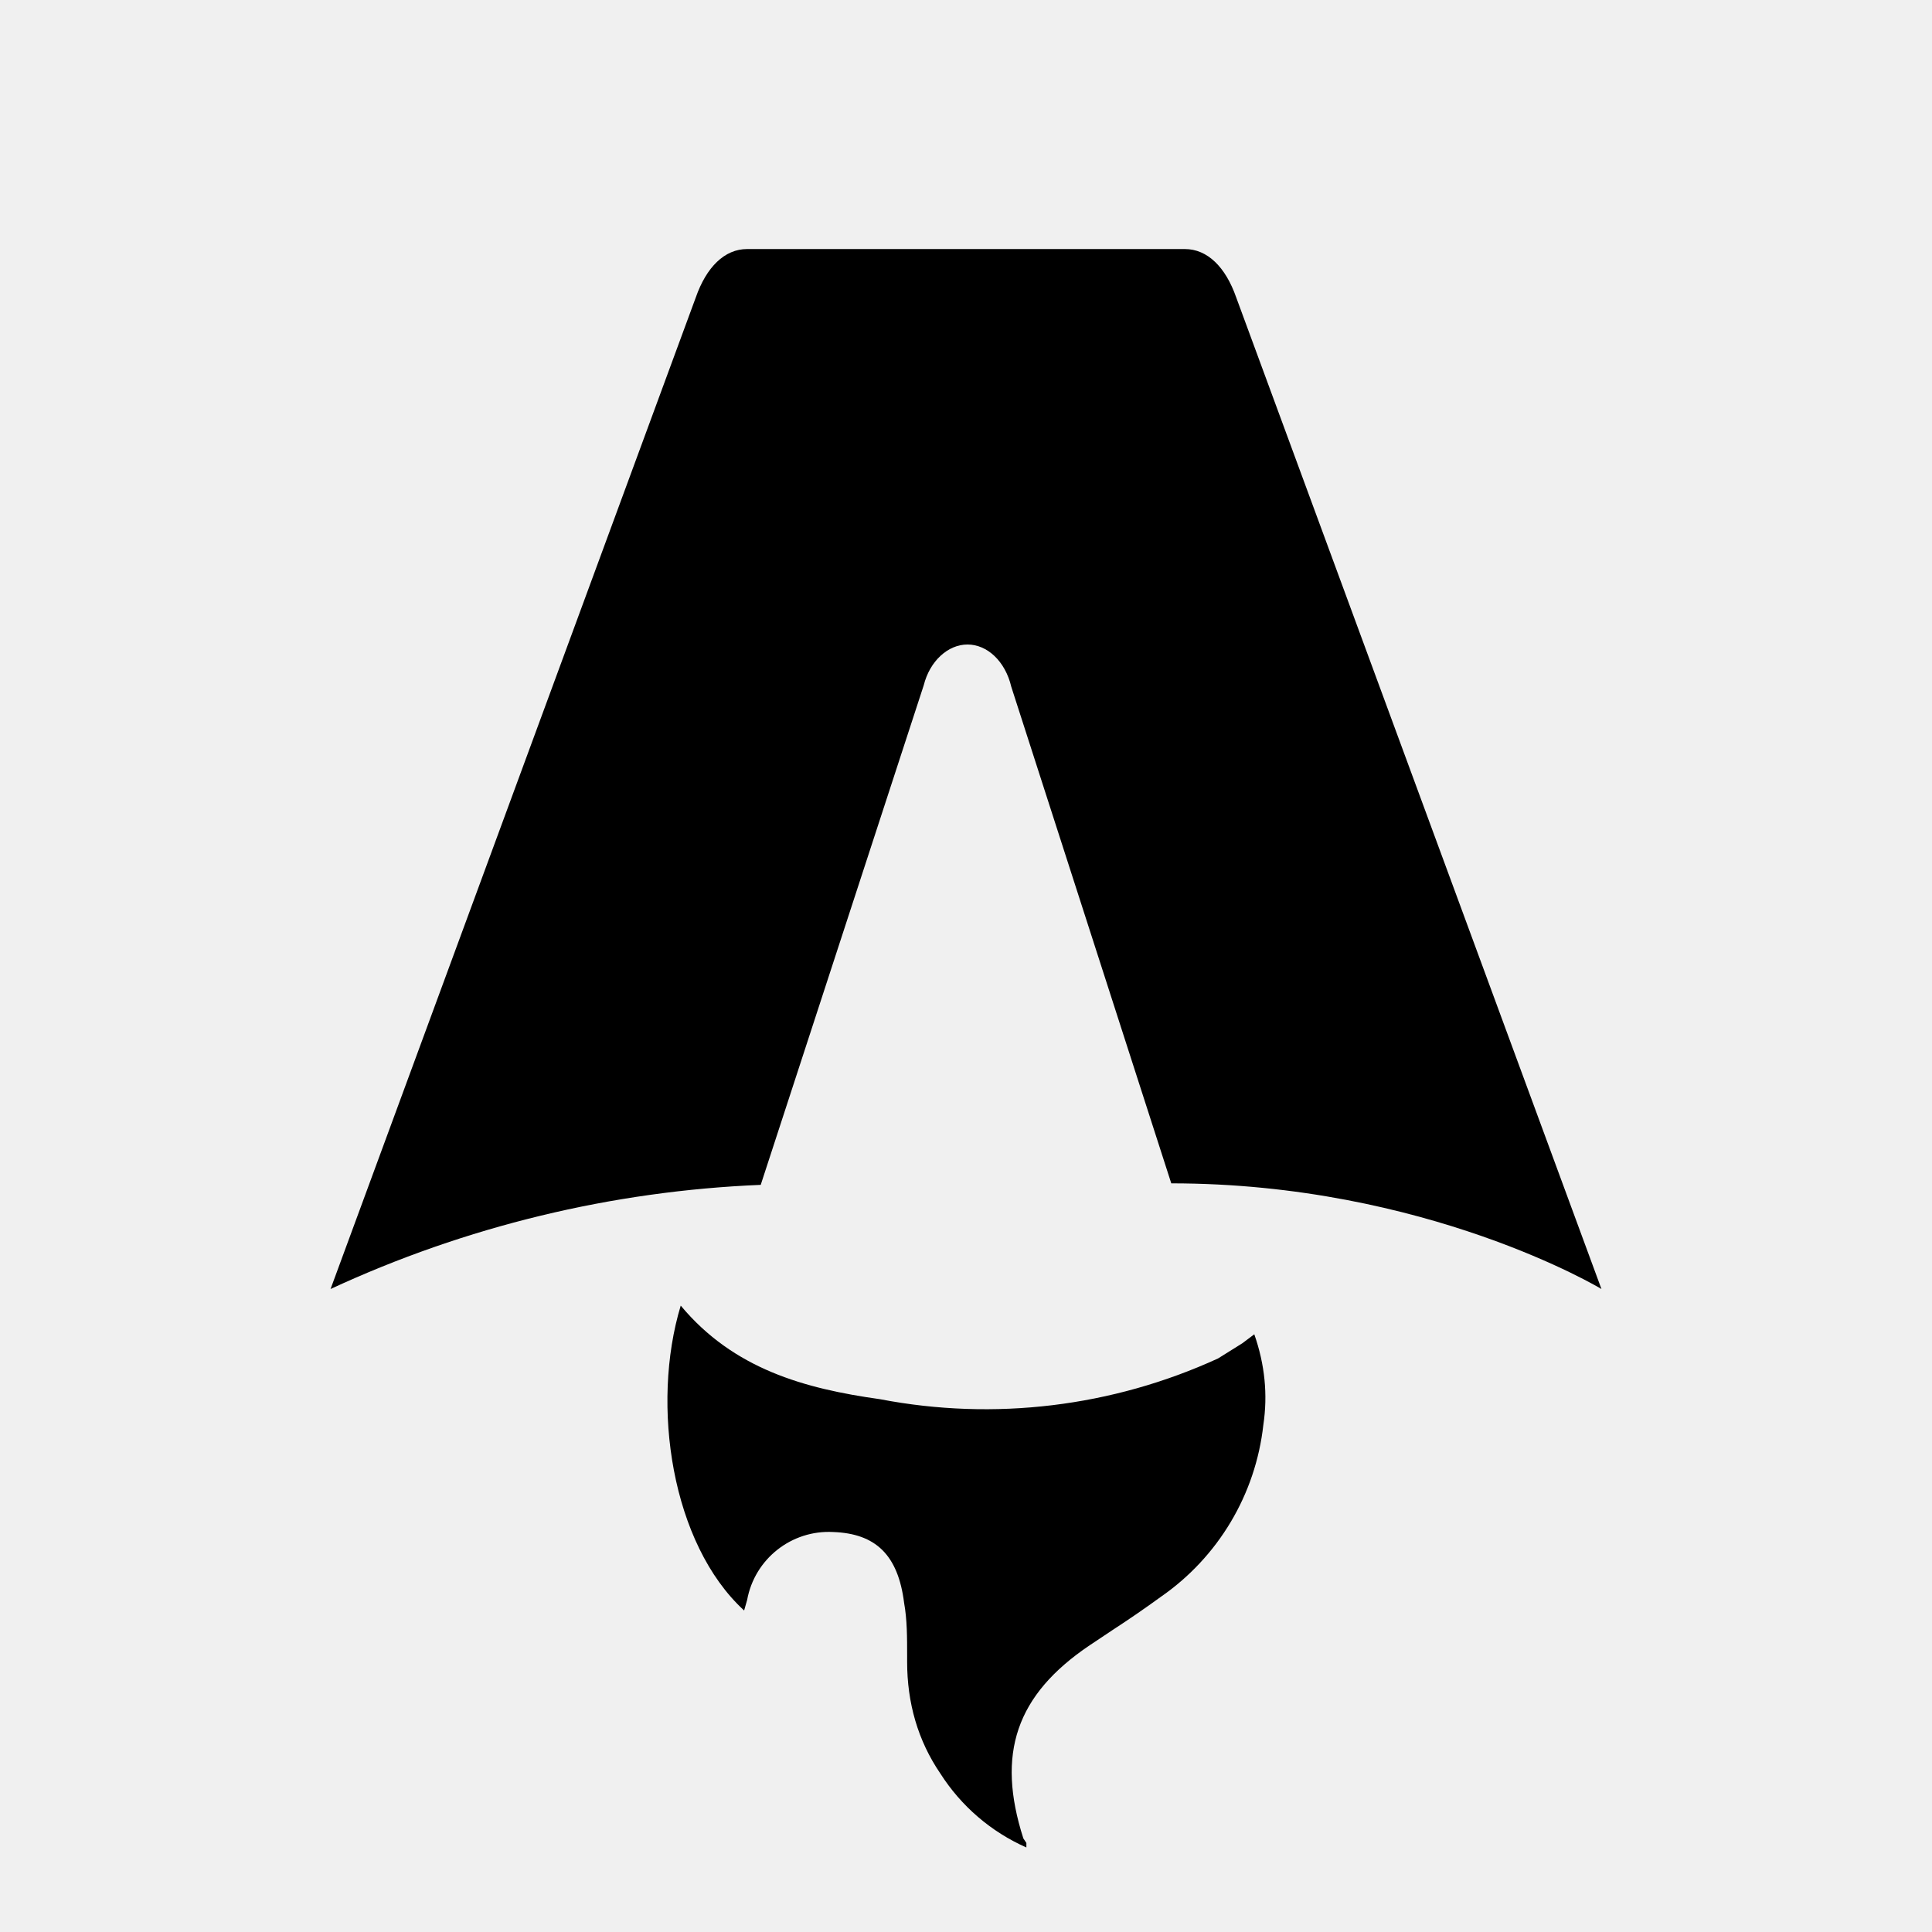
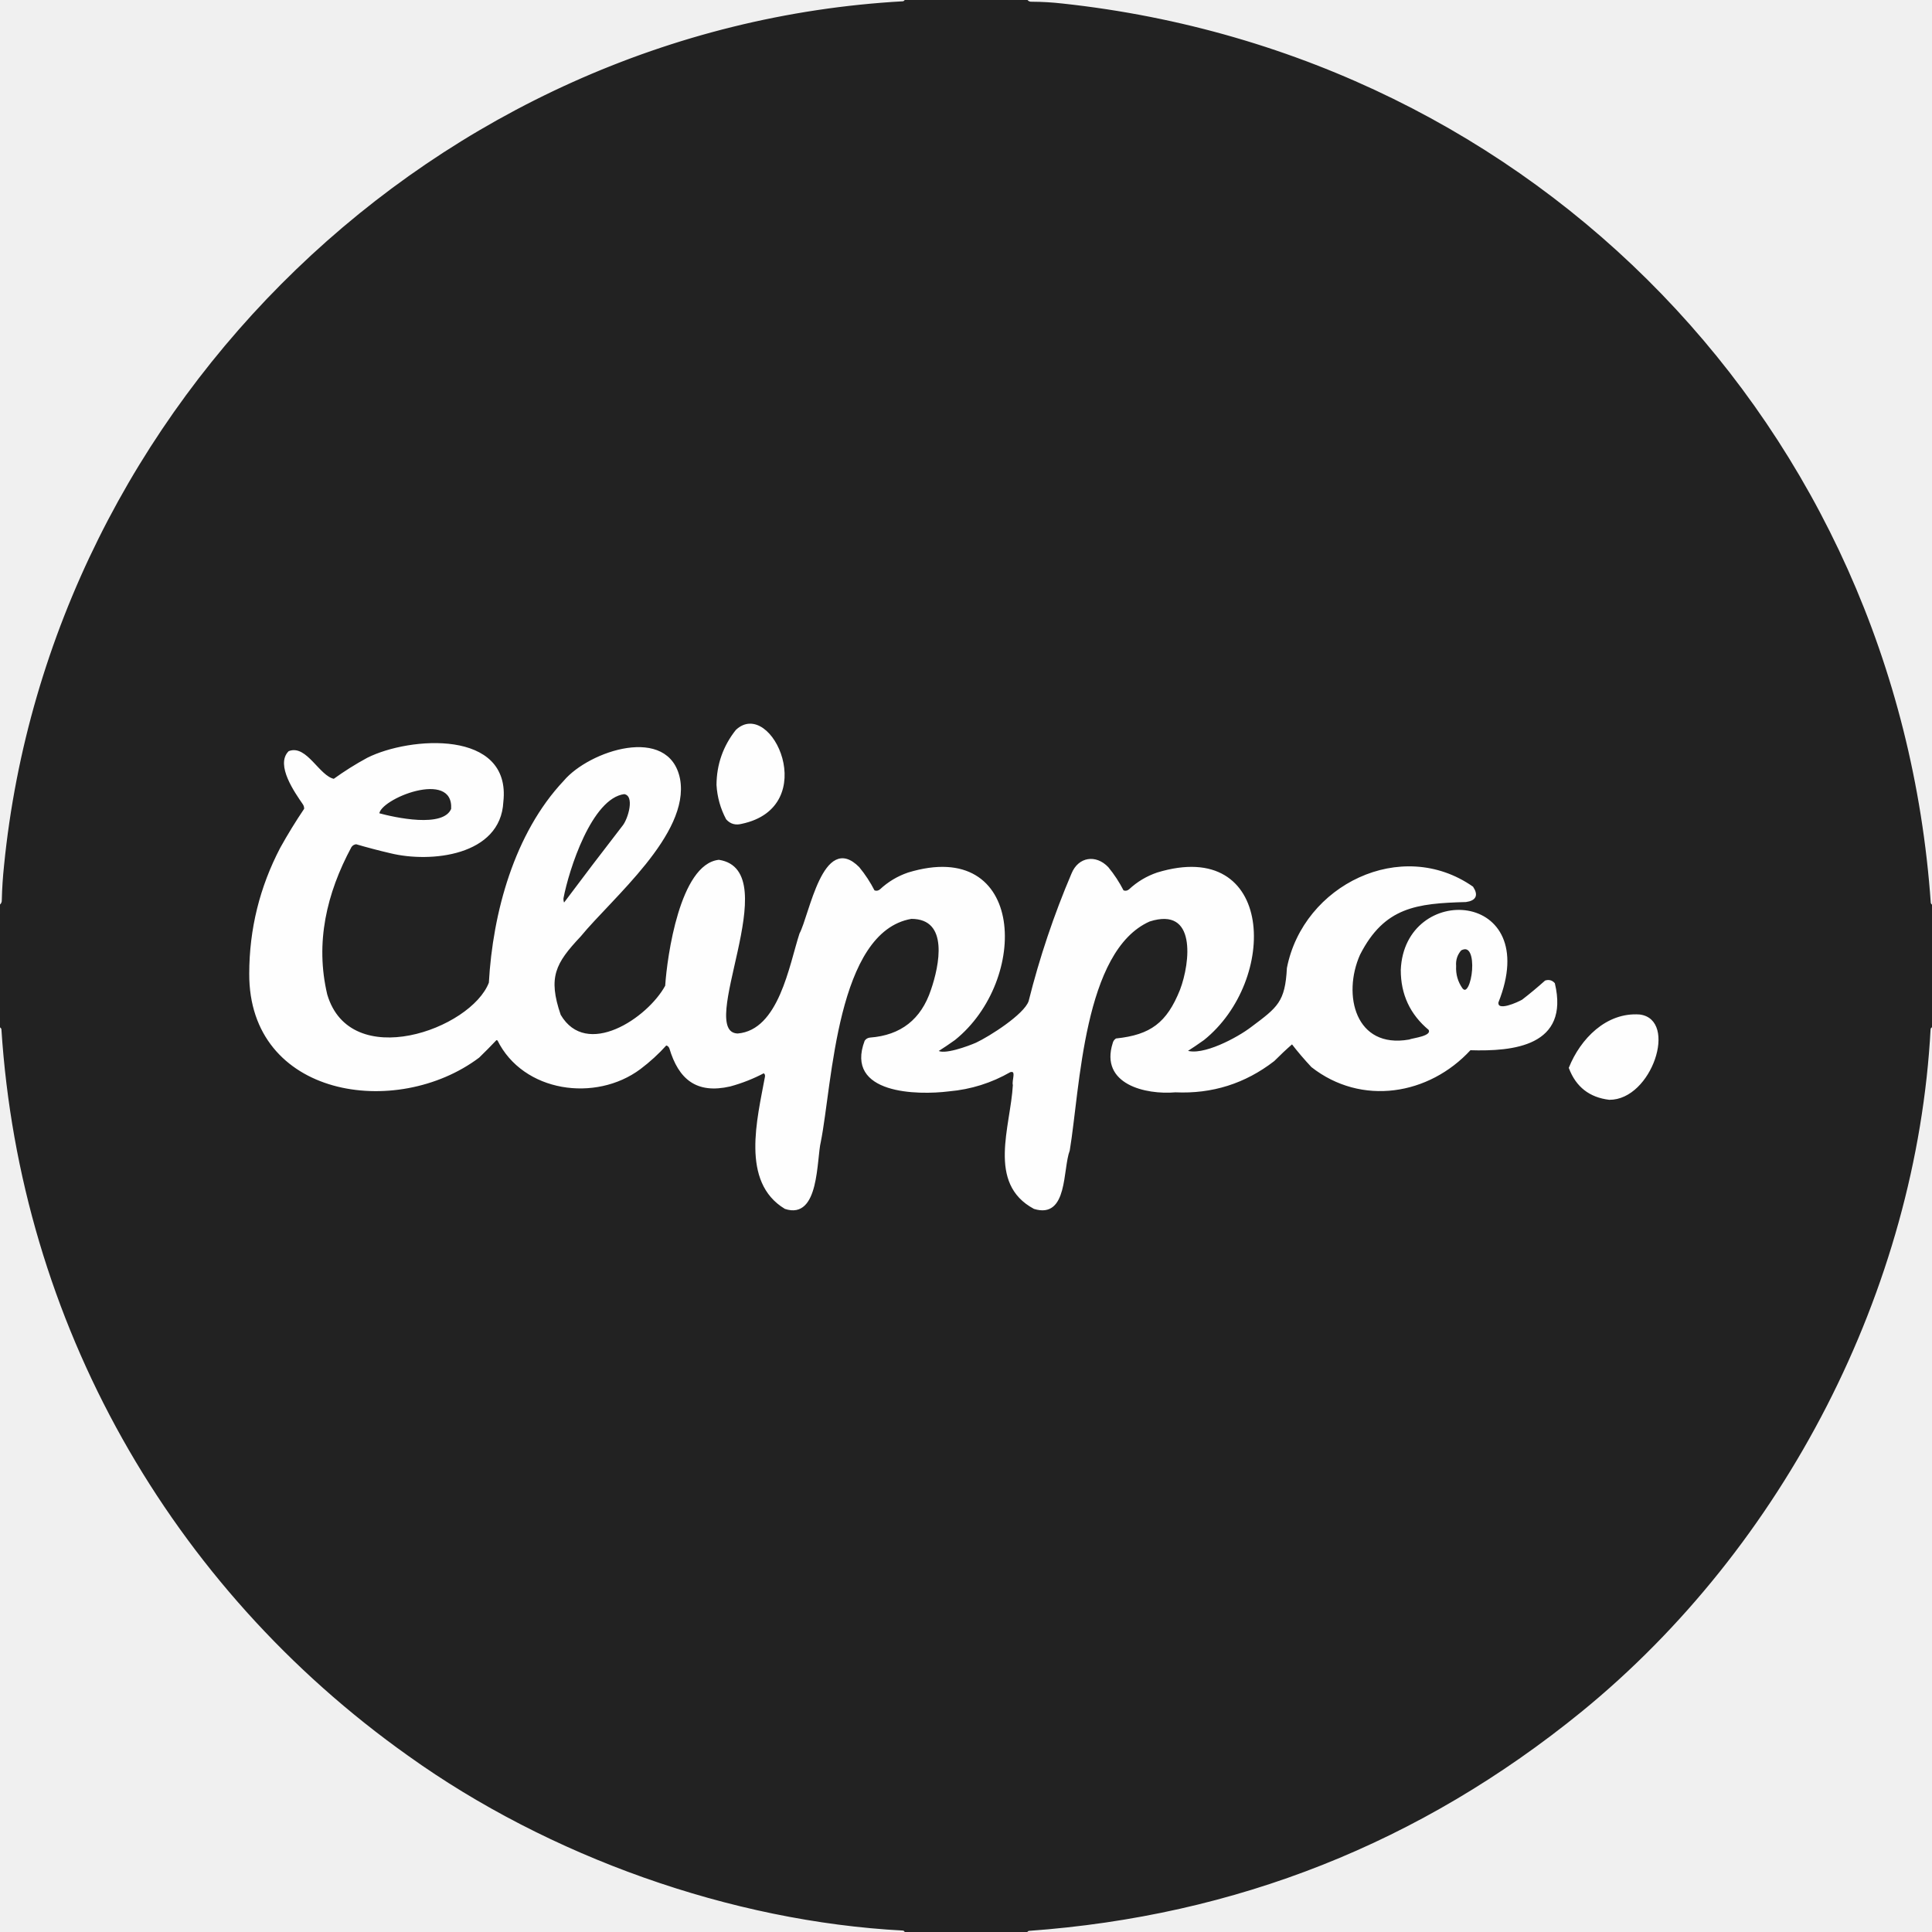
- <svg xmlns="http://www.w3.org/2000/svg" fill="none" viewBox="0 0 128 128">
-   <path d="M50.4 78.5a75.1 75.1 0 0 0-28.5 6.9l24.2-65.7c.7-2 1.9-3.2 3.4-3.2h29c1.5 0 2.7 1.2 3.4 3.2l24.2 65.7s-11.6-7-28.5-7L67 45.5c-.4-1.7-1.6-2.8-2.9-2.8-1.3 0-2.5 1.1-2.9 2.7L50.4 78.5Zm-1.1 28.2Zm-4.2-20.2c-2 6.6-.6 15.8 4.2 20.2a17.5 17.5 0 0 1 .2-.7 5.5 5.5 0 0 1 5.7-4.5c2.8.1 4.3 1.5 4.7 4.7.2 1.1.2 2.3.2 3.5v.4c0 2.7.7 5.2 2.2 7.4a13 13 0 0 0 5.7 4.9v-.3l-.2-.3c-1.8-5.6-.5-9.5 4.4-12.8l1.5-1a73 73 0 0 0 3.2-2.2 16 16 0 0 0 6.8-11.4c.3-2 .1-4-.6-6l-.8.6-1.6 1a37 37 0 0 1-22.4 2.7c-5-.7-9.7-2-13.2-6.2Z" />
-   <style>
-         path { fill: #000; }
-         @media (prefers-color-scheme: dark) {
-             path { fill: #FFF; }
-         }
-     </style>
+ <svg xmlns="http://www.w3.org/2000/svg" version="1.1" width="512px" height="512px" style="shape-rendering:geometricPrecision; text-rendering:geometricPrecision; image-rendering:optimizeQuality; fill-rule:evenodd; clip-rule:evenodd">
+   <g>
+     <path fill="#222222" stroke="#222222" stroke-width="0.5" d="M 240.03,0 c 10.65,0 21.29,0 31.94,0 c 0.36,0.52 0.87,0.76 1.51,0.71 c 2.72,0.01 5.43,0.17 8.13,0.48 c 125.34,13.56 220.99,112.28 229.82,238.15 c 0.1,0.31 0.29,0.54 0.57,0.69 c 0,10.65 0,21.3 0,31.94 c -0.33,0.12 -0.54,0.35 -0.62,0.7 c -3.69,68.95 -38.84,137.04 -92.36,180.72 c -42.7,34.76 -91.5,54.11 -146.39,58.06 c -0.31,0.08 -0.53,0.27 -0.66,0.55 c -10.65,0 -21.29,0 -31.94,0 c -0.11,-0.32 -0.33,-0.53 -0.66,-0.63 c -45.54,-2.37 -93.81,-19.6 -130.98,-46.22 c -63.26,-44.86 -102.81,-115.03 -107.77,-192.48 c -0.11,-0.32 -0.32,-0.55 -0.62,-0.69 c 0,-10.65 0,-21.3 0,-31.94 c 0.52,-0.38 0.76,-0.89 0.73,-1.55 c 0.07,-3.03 0.27,-6.06 0.59,-9.09 c 12.21,-122.71 114.75,-221.93 238.01,-228.81 c 0.33,-0.08 0.57,-0.28 0.7,-0.59 Z M 190.13,208 c 0.19,3.17 1.02,6.17 2.51,8.98 c 1.03,1.15 2.32,1.51 3.87,1.1 c 20.89,-4.39 7.75,-32.99 -1.32,-24.47 c -3.33,4.21 -5.02,9.01 -5.06,14.39 Z M 66.3,258 c -0.16,32.65 38.77,38.43 60.52,22.09 c 1.6,-1.55 3.15,-3.12 4.67,-4.73 c 0.18,0.06 0.35,0.11 0.53,0.17 c 6.74,13.73 25.81,16.36 37.55,7.59 c 2.52,-1.9 4.83,-4.01 6.92,-6.34 c 0.56,0.11 0.94,0.44 1.14,0.98 c 2.42,8.08 7.01,11.93 15.81,9.92 c 3.14,-0.85 6.13,-2.03 8.98,-3.54 c 0.46,0.28 0.64,0.69 0.55,1.23 c -2.05,11.24 -6.45,27.79 5.14,34.77 c 8.81,2.93 8.01,-12.88 9.18,-17.65 c 3.06,-15.32 4.14,-55.78 24.21,-59.23 c 10.42,-0.01 7.61,12.87 5.45,19.13 c -2.64,7.93 -8.1,12.21 -16.38,12.83 c -0.51,0.06 -0.91,0.29 -1.2,0.7 c -5.21,13.78 13.74,14.11 22.13,13.05 c 5.76,-0.51 11.15,-2.2 16.16,-5.08 c 2.15,-0.54 0.64,2.55 1.01,3.63 c -0.6,11.11 -6.91,26 5.44,32.62 c 8.67,2.68 7.24,-10.29 9.14,-15.3 c 2.74,-16.39 3.57,-52.99 21.33,-60.87 c 12.86,-4.11 11.14,11.13 8.37,18.42 c -3.54,8.83 -7.93,12.09 -17.12,13.06 c -0.38,0.27 -0.62,0.63 -0.72,1.09 c -3.36,10.59 8.51,13.37 16.39,12.69 c 9.69,0.44 18.36,-2.3 26.01,-8.21 c 1.59,-1.6 3.23,-3.14 4.92,-4.61 c 1.64,2.13 3.4,4.19 5.28,6.2 c 13.11,10.27 30.88,7.41 41.86,-4.54 c 11.56,0.36 26.09,-1.12 22.25,-17.39 c -0.6,-0.67 -1.35,-0.87 -2.23,-0.6 c -1.96,1.75 -3.98,3.44 -6.07,5.05 c -1.03,0.59 -6.95,3.43 -6.67,0.47 c 11.84,-29.62 -24.44,-31.59 -25.38,-8.54 c -0.01,6.39 2.43,11.63 7.33,15.71 c 1.12,2.09 -4.27,2.51 -5.34,2.97 c -14.48,2.54 -18.08,-12.05 -13.25,-22.86 c 6.52,-12.78 15.24,-13.72 28.26,-14.08 c 2.5,-0.35 3.07,-1.57 1.72,-3.64 c -18.75,-13.11 -44.62,-0.47 -48.9,21.41 c -0.47,9.08 -2.54,10.55 -9.58,15.81 c -3.6,2.77 -13.06,7.89 -17.45,6.19 c 1.57,-1 3.12,-2.05 4.65,-3.14 c 19.56,-15.7 18.7,-53.38 -12.19,-43.96 c -2.78,0.95 -5.24,2.43 -7.38,4.43 c -0.54,0.42 -1.13,0.51 -1.76,0.27 c -1.13,-2.21 -2.48,-4.28 -4.06,-6.2 c -3.15,-3.3 -7.57,-2.66 -9.32,1.6 c -4.68,10.98 -8.47,22.26 -11.37,33.84 c -1.26,3.62 -10.49,9.46 -14.07,11.14 c -1.93,0.85 -8.87,3.46 -10.44,1.97 c 1.55,-0.98 3.08,-2.01 4.59,-3.09 c 19.56,-15.7 18.7,-53.38 -12.19,-43.96 c -2.78,0.95 -5.24,2.43 -7.38,4.43 c -0.54,0.42 -1.13,0.51 -1.76,0.27 c -1.13,-2.21 -2.48,-4.28 -4.06,-6.2 c -9.2,-9.29 -12.79,12.65 -15.41,17.51 c -2.72,8.31 -5.46,25.74 -16.61,26.66 c -11.7,-0.4 12.7,-43.28 -5,-46.03 c -10.04,1.13 -13.46,25.29 -13.97,33.19 c -4.72,8.71 -21.15,19.7 -28.17,7.74 c -3.47,-10.13 -1.36,-13.9 5.32,-21.01 c 8.35,-10.17 28.92,-27.13 26.3,-41.53 c -2.79,-14.27 -23.75,-7.32 -30.4,0.58 c -13.05,13.84 -18.75,34.86 -19.78,53.39 c -4.8,12.58 -37.11,24.12 -43.32,3.14 c -3.26,-13.8 -0.18,-26.93 6.44,-39.25 c 0.35,-0.52 0.85,-0.81 1.48,-0.88 c 3.01,0.88 6.04,1.68 9.1,2.39 c 10.59,2.61 28.96,0.69 29.64,-13.37 c 2.16,-19.01 -24.55,-17.06 -35.69,-11.46 c -3.11,1.68 -6.09,3.56 -8.94,5.62 c -4.03,-0.76 -7.38,-9.11 -11.87,-7.38 c -3.37,3.42 1.67,10.6 3.8,13.69 c 0.3,0.43 0.44,0.92 0.41,1.45 c -2.27,3.36 -4.39,6.82 -6.37,10.38 c -5.43,10.4 -8.16,21.47 -8.18,33.2 Z M 100.27,215.72 c -0.06,-4.14 20.18,-12.39 19.54,-1.31 c -2.19,5.41 -15.32,2.46 -19.54,1.31 Z M 149.08,238.02 c 1.42,-7.51 7.52,-26.72 16.35,-27.82 c 3.25,0.51 1.19,7 -0.21,8.72 c -5.32,6.87 -10.58,13.79 -15.78,20.74 c -0.29,-0.5 -0.41,-1.04 -0.36,-1.64 Z M 385.64,256 c -0.13,-1.66 0.35,-3.1 1.43,-4.34 c 5.45,-2.97 3.24,13.85 0.32,10.44 c -1.29,-1.83 -1.87,-3.86 -1.75,-6.1 Z M 416.01,283 c 1.84,4.87 5.34,7.6 10.49,8.21 c 11.01,0.05 17.9,-20.89 8,-22.11 c -8.7,-0.63 -15.48,6.38 -18.49,13.9 Z" />
+   </g>
+   <g>
+     <path fill="#fefefe" stroke="#fefefe" stroke-width="0.5" d="M 190.13,208 c 0.04,-5.38 1.73,-10.18 5.06,-14.39 c 9.07,-8.52 22.21,20.08 1.32,24.47 c -1.55,0.41 -2.84,0.05 -3.87,-1.1 c -1.49,-2.81 -2.32,-5.81 -2.51,-8.98 Z M 66.3,258 c 0.02,-11.73 2.75,-22.8 8.18,-33.2 c 1.98,-3.56 4.1,-7.02 6.37,-10.38 c 0.03,-0.53 -0.11,-1.02 -0.41,-1.45 c -2.13,-3.09 -7.17,-10.27 -3.8,-13.69 c 4.49,-1.73 7.84,6.62 11.87,7.38 c 2.85,-2.06 5.83,-3.94 8.94,-5.62 c 11.14,-5.6 37.85,-7.55 35.69,11.46 c -0.68,14.06 -19.05,15.98 -29.64,13.37 c -3.06,-0.71 -6.09,-1.51 -9.1,-2.39 c -0.63,0.07 -1.13,0.36 -1.48,0.88 c -6.62,12.32 -9.7,25.45 -6.44,39.25 c 6.21,20.98 38.52,9.44 43.32,-3.14 c 1.03,-18.53 6.73,-39.55 19.78,-53.39 c 6.65,-7.9 27.61,-14.85 30.4,-0.58 c 2.62,14.4 -17.95,31.36 -26.3,41.53 c -6.68,7.11 -8.79,10.88 -5.32,21.01 c 7.02,11.96 23.45,0.97 28.17,-7.74 c 0.51,-7.9 3.93,-32.06 13.97,-33.19 c 17.7,2.75 -6.7,45.63 5,46.03 c 11.15,-0.92 13.89,-18.35 16.61,-26.66 c 2.62,-4.86 6.21,-26.8 15.41,-17.51 c 1.58,1.92 2.93,3.99 4.06,6.2 c 0.63,0.24 1.22,0.15 1.76,-0.27 c 2.14,-2 4.6,-3.48 7.38,-4.43 c 30.89,-9.42 31.75,28.26 12.19,43.96 c -1.51,1.08 -3.04,2.11 -4.59,3.09 c 1.57,1.49 8.51,-1.12 10.44,-1.97 c 3.58,-1.68 12.81,-7.52 14.07,-11.14 c 2.9,-11.58 6.69,-22.86 11.37,-33.84 c 1.75,-4.26 6.17,-4.9 9.32,-1.6 c 1.58,1.92 2.93,3.99 4.06,6.2 c 0.63,0.24 1.22,0.15 1.76,-0.27 c 2.14,-2 4.6,-3.48 7.38,-4.43 c 30.89,-9.42 31.75,28.26 12.19,43.96 c -1.53,1.09 -3.08,2.14 -4.65,3.14 c 4.39,1.7 13.85,-3.42 17.45,-6.19 c 7.04,-5.26 9.11,-6.73 9.58,-15.81 c 4.28,-21.88 30.15,-34.52 48.9,-21.41 c 1.35,2.07 0.78,3.29 -1.72,3.64 c -13.02,0.36 -21.74,1.3 -28.26,14.08 c -4.83,10.81 -1.23,25.4 13.25,22.86 c 1.07,-0.46 6.46,-0.88 5.34,-2.97 c -4.9,-4.08 -7.34,-9.32 -7.33,-15.71 c 0.94,-23.05 37.22,-21.08 25.38,8.54 c -0.28,2.96 5.64,0.12 6.67,-0.47 c 2.09,-1.61 4.11,-3.3 6.07,-5.05 c 0.88,-0.27 1.63,-0.07 2.23,0.6 c 3.84,16.27 -10.69,17.75 -22.25,17.39 c -10.98,11.95 -28.75,14.81 -41.86,4.54 c -1.88,-2.01 -3.64,-4.07 -5.28,-6.2 c -1.69,1.47 -3.33,3.01 -4.92,4.61 c -7.65,5.91 -16.32,8.65 -26.01,8.21 c -7.88,0.68 -19.75,-2.1 -16.39,-12.69 c 0.1,-0.46 0.34,-0.82 0.72,-1.09 c 9.19,-0.97 13.58,-4.23 17.12,-13.06 c 2.77,-7.29 4.49,-22.53 -8.37,-18.42 c -17.76,7.88 -18.59,44.48 -21.33,60.87 c -1.9,5.01 -0.47,17.98 -9.14,15.3 c -12.35,-6.62 -6.04,-21.51 -5.44,-32.62 c -0.37,-1.08 1.14,-4.17 -1.01,-3.63 c -5.01,2.88 -10.4,4.57 -16.16,5.08 c -8.39,1.06 -27.34,0.73 -22.13,-13.05 c 0.29,-0.41 0.69,-0.64 1.2,-0.7 c 8.28,-0.62 13.74,-4.9 16.38,-12.83 c 2.16,-6.26 4.97,-19.14 -5.45,-19.13 c -20.07,3.45 -21.15,43.91 -24.21,59.23 c -1.17,4.77 -0.37,20.58 -9.18,17.65 c -11.59,-6.98 -7.19,-23.53 -5.14,-34.77 c 0.09,-0.54 -0.09,-0.95 -0.55,-1.23 c -2.85,1.51 -5.84,2.69 -8.98,3.54 c -8.8,2.01 -13.39,-1.84 -15.81,-9.92 c -0.2,-0.54 -0.58,-0.87 -1.14,-0.98 c -2.09,2.33 -4.4,4.44 -6.92,6.34 c -11.74,8.77 -30.81,6.14 -37.55,-7.59 c -0.18,-0.06 -0.35,-0.11 -0.53,-0.17 c -1.52,1.61 -3.07,3.18 -4.67,4.73 c -21.75,16.34 -60.68,10.56 -60.52,-22.09 Z M 100.27,215.72 c 4.22,1.15 17.35,4.1 19.54,-1.31 c 0.64,-11.08 -19.6,-2.83 -19.54,1.31 Z M 149.08,238.02 c -0.05,0.6 0.07,1.14 0.36,1.64 c 5.2,-6.95 10.46,-13.87 15.78,-20.74 c 1.4,-1.72 3.46,-8.21 0.21,-8.72 c -8.83,1.1 -14.93,20.31 -16.35,27.82 Z M 385.64,256 c -0.12,2.24 0.46,4.27 1.75,6.1 c 2.92,3.41 5.13,-13.41 -0.32,-10.44 c -1.08,1.24 -1.56,2.68 -1.43,4.34 Z M 416.01,283 c 3.01,-7.52 9.79,-14.53 18.49,-13.9 c 9.9,1.22 3.01,22.16 -8,22.11 c -5.15,-0.61 -8.65,-3.34 -10.49,-8.21 Z" />
+   </g>
</svg>
